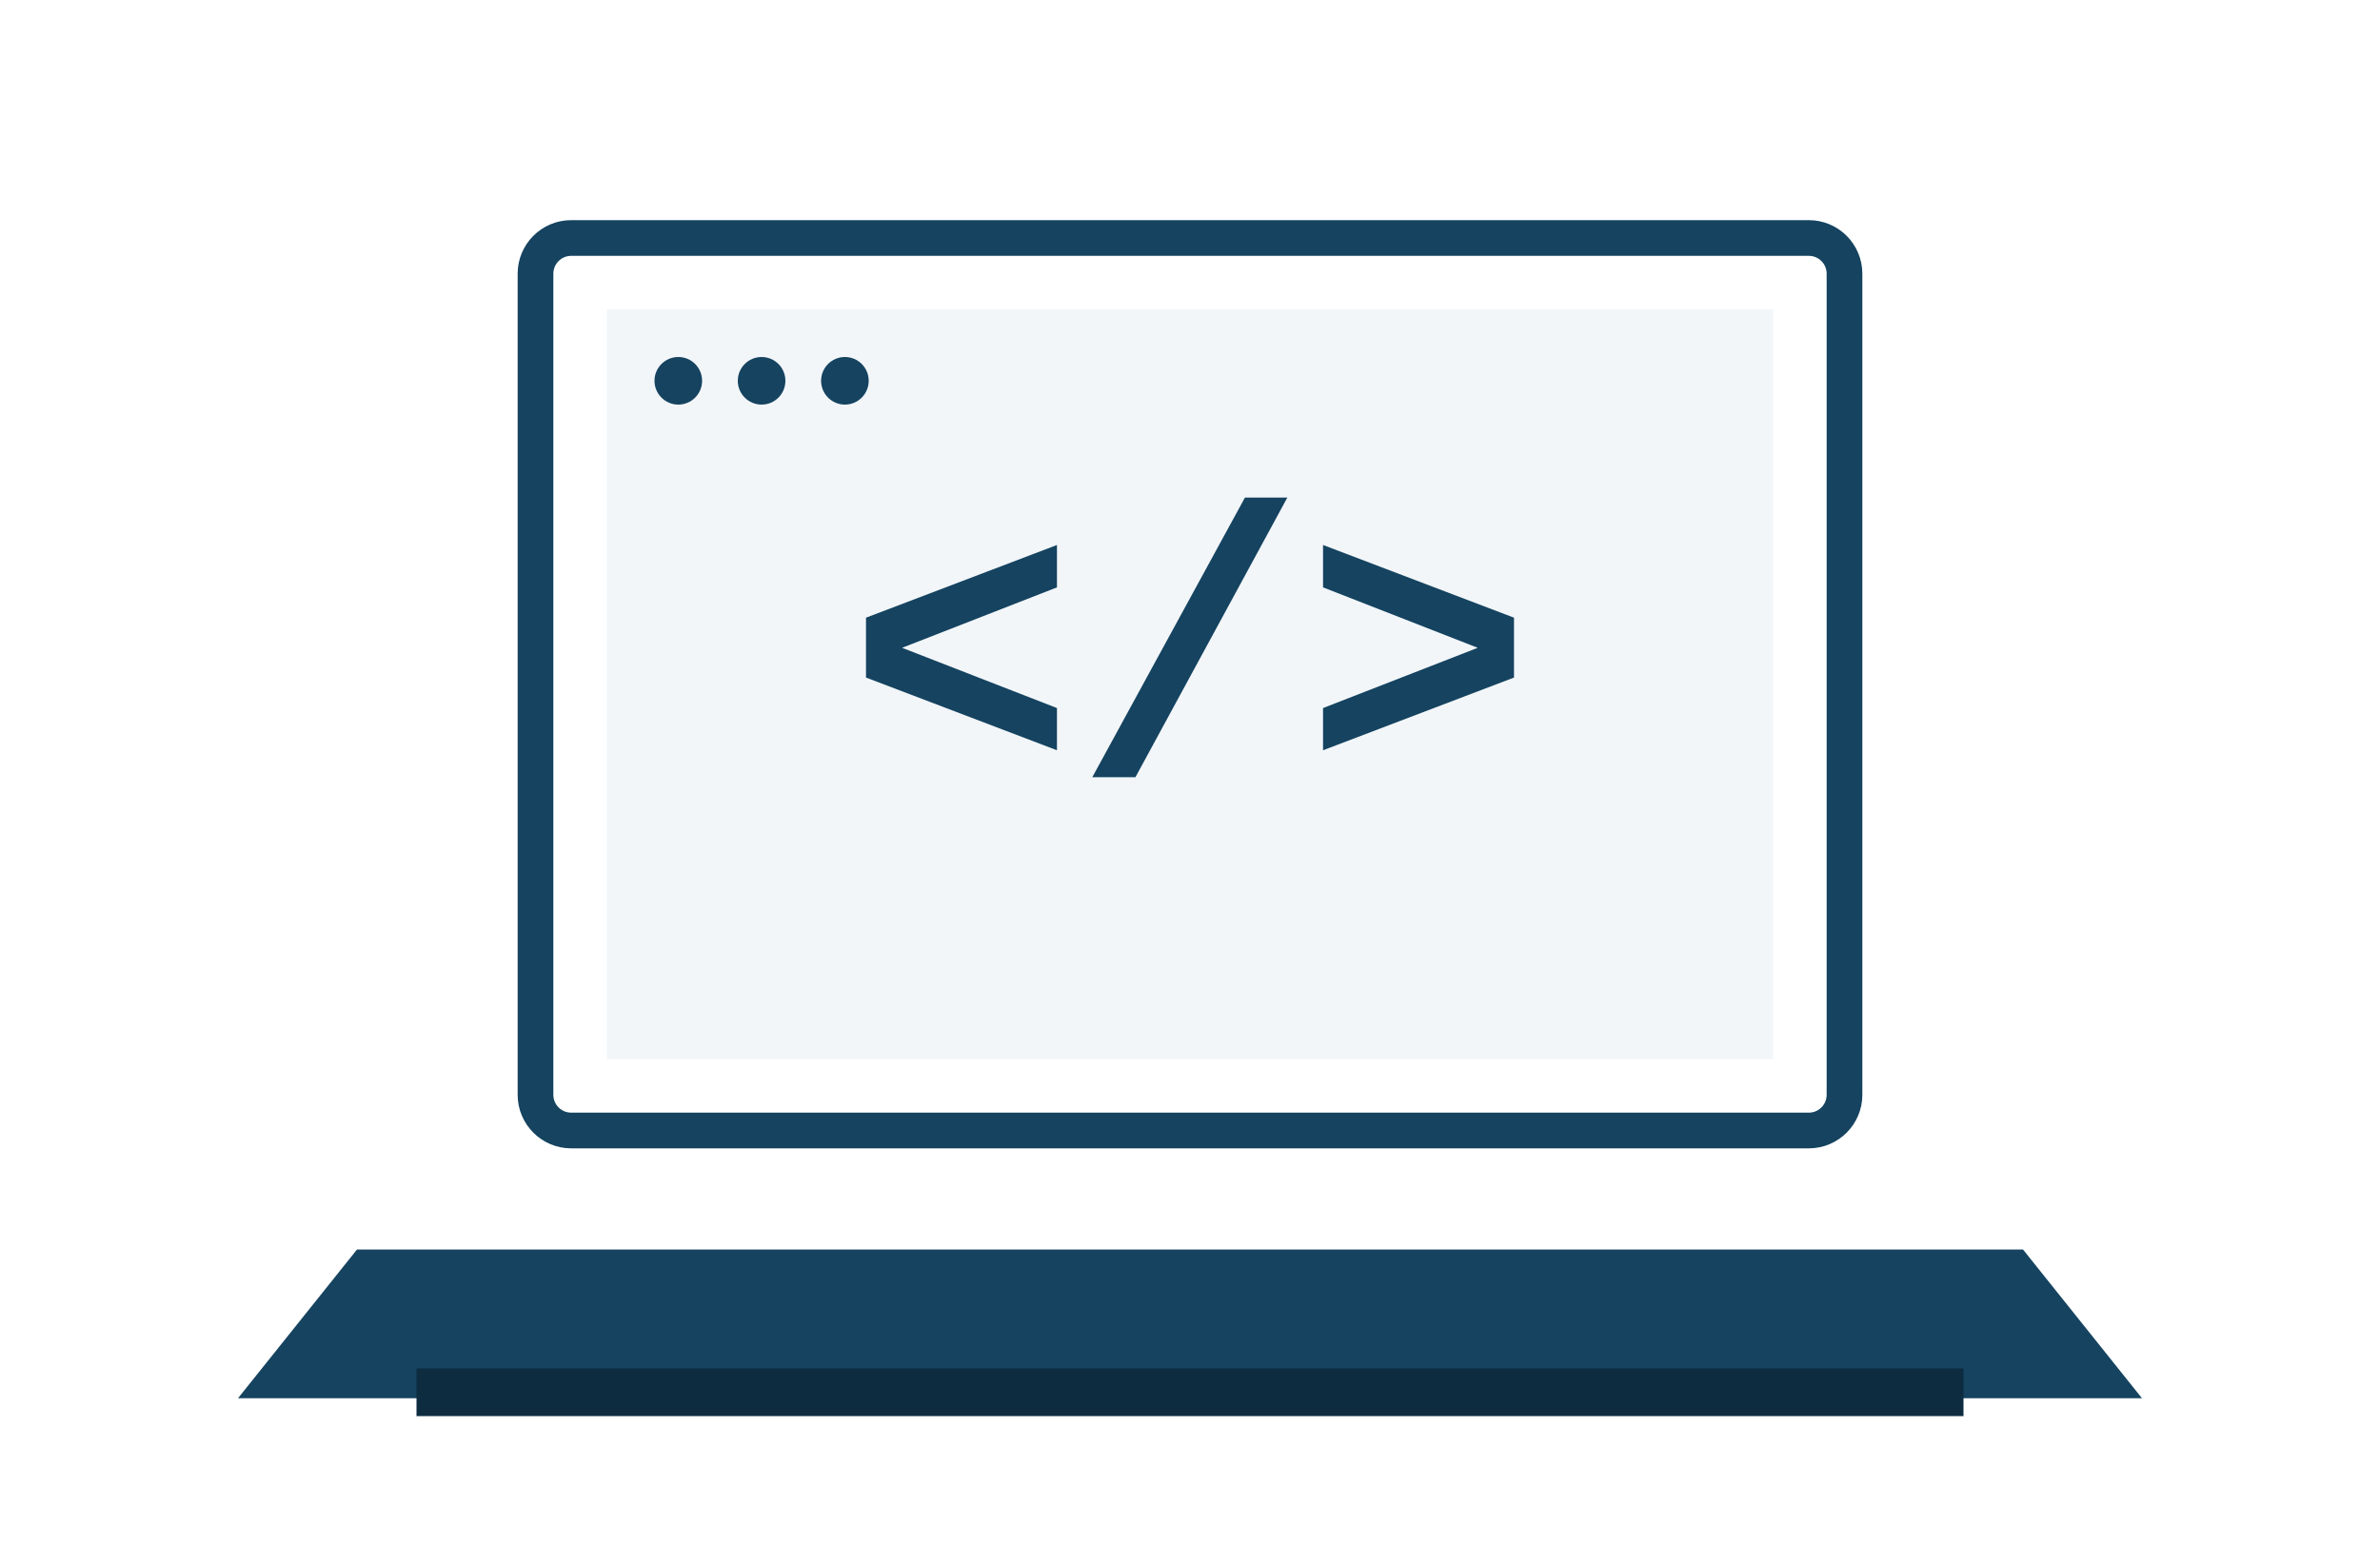
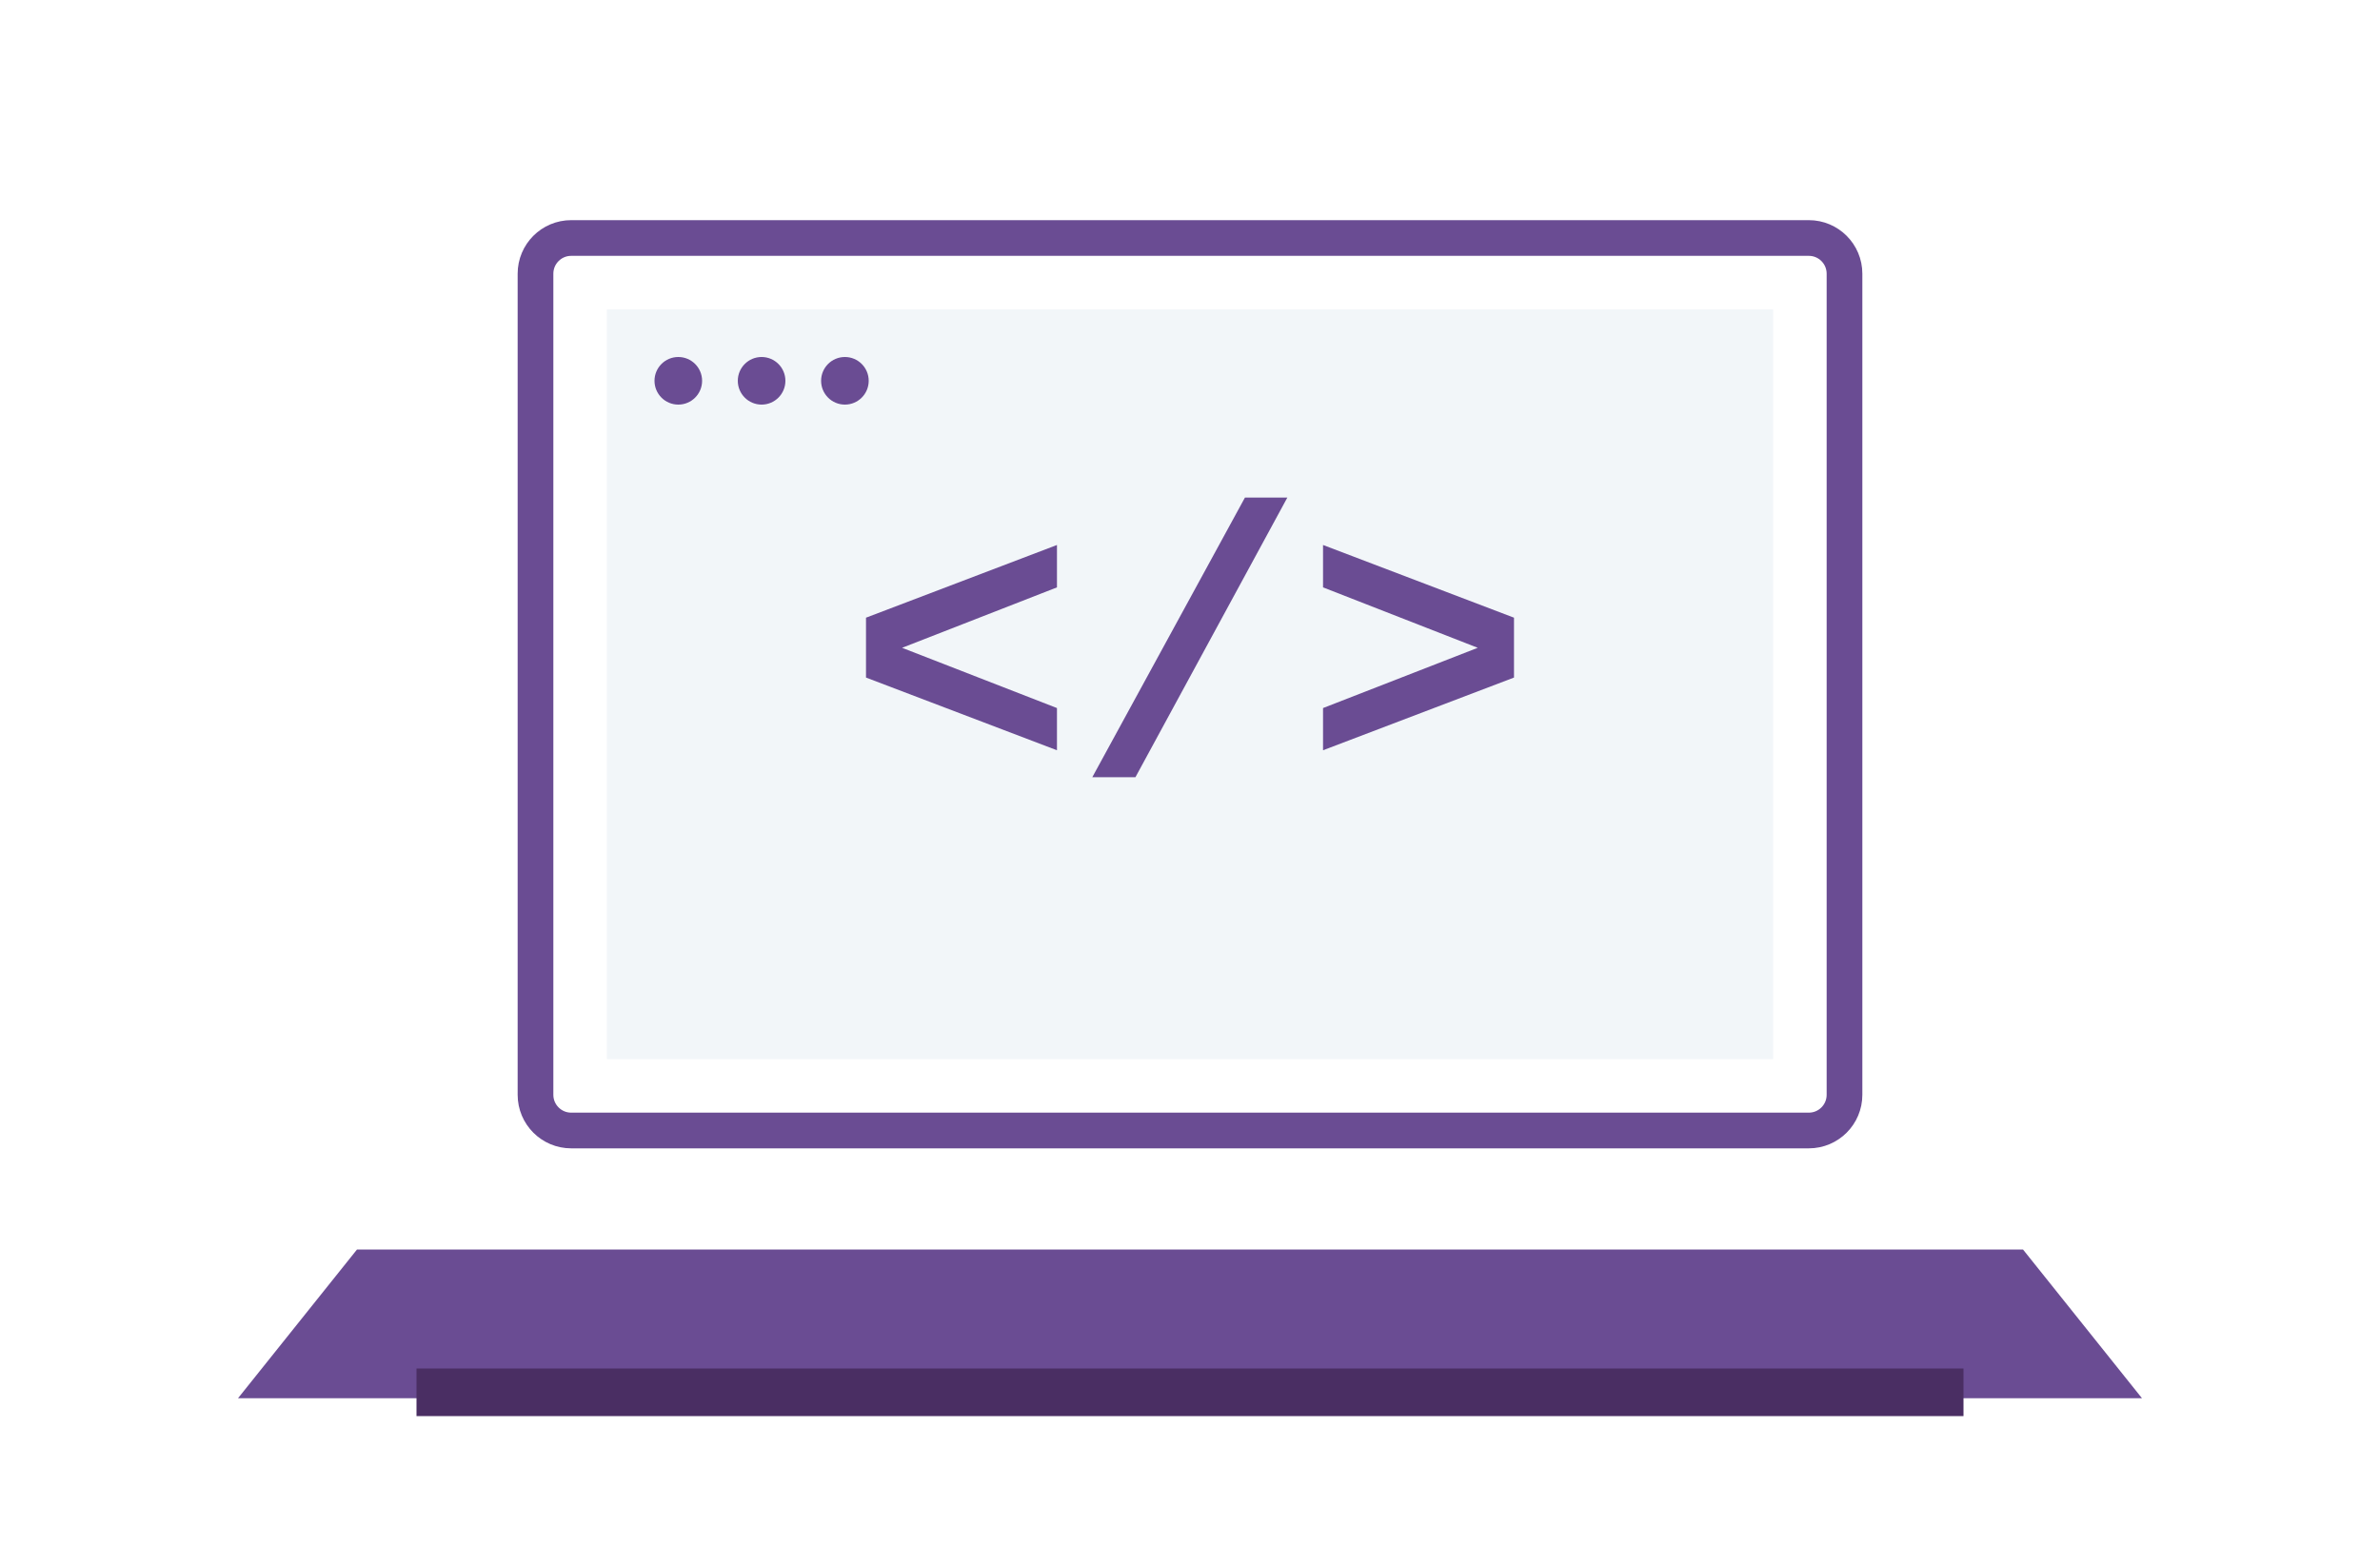
<svg xmlns="http://www.w3.org/2000/svg" viewBox="0 0 400 260" role="img" aria-labelledby="siteGraphicTitle siteGraphicDesc">
-   <path d="M60 210 L340 210 L360 235 L40 235 Z" fill="#154360" />
-   <rect x="70" y="230" width="260" height="8" fill="#0d2c3f" />
-   <rect x="90" y="40" width="220" height="150" rx="6" fill="none" stroke="#154360" stroke-width="6" />
+   <path d="M60 210 L340 210 L360 235 L40 235 Z" fill="#6a4c93" />
+   <rect x="70" y="230" width="260" height="8" fill="#4a2e63" />
+   <rect x="90" y="40" width="220" height="150" rx="6" fill="none" stroke="#6a4c93" stroke-width="6" />
  <rect x="102" y="52" width="196" height="126" fill="#f2f6f9" />
-   <text x="200" y="130" font-family="Consolas, 'Courier New', monospace" font-size="64" font-weight="bold" fill="#154360" text-anchor="middle">&lt;/&gt;</text>
-   <circle cx="114" cy="64" r="4" fill="#154360" />
-   <circle cx="128" cy="64" r="4" fill="#154360" />
-   <circle cx="142" cy="64" r="4" fill="#154360" />
+   <text x="200" y="130" font-family="Consolas, 'Courier New', monospace" font-size="64" font-weight="bold" fill="#6a4c93" text-anchor="middle">&lt;/&gt;</text>
+   <circle cx="114" cy="64" r="4" fill="#6a4c93" />
+   <circle cx="128" cy="64" r="4" fill="#6a4c93" />
+   <circle cx="142" cy="64" r="4" fill="#6a4c93" />
</svg>
